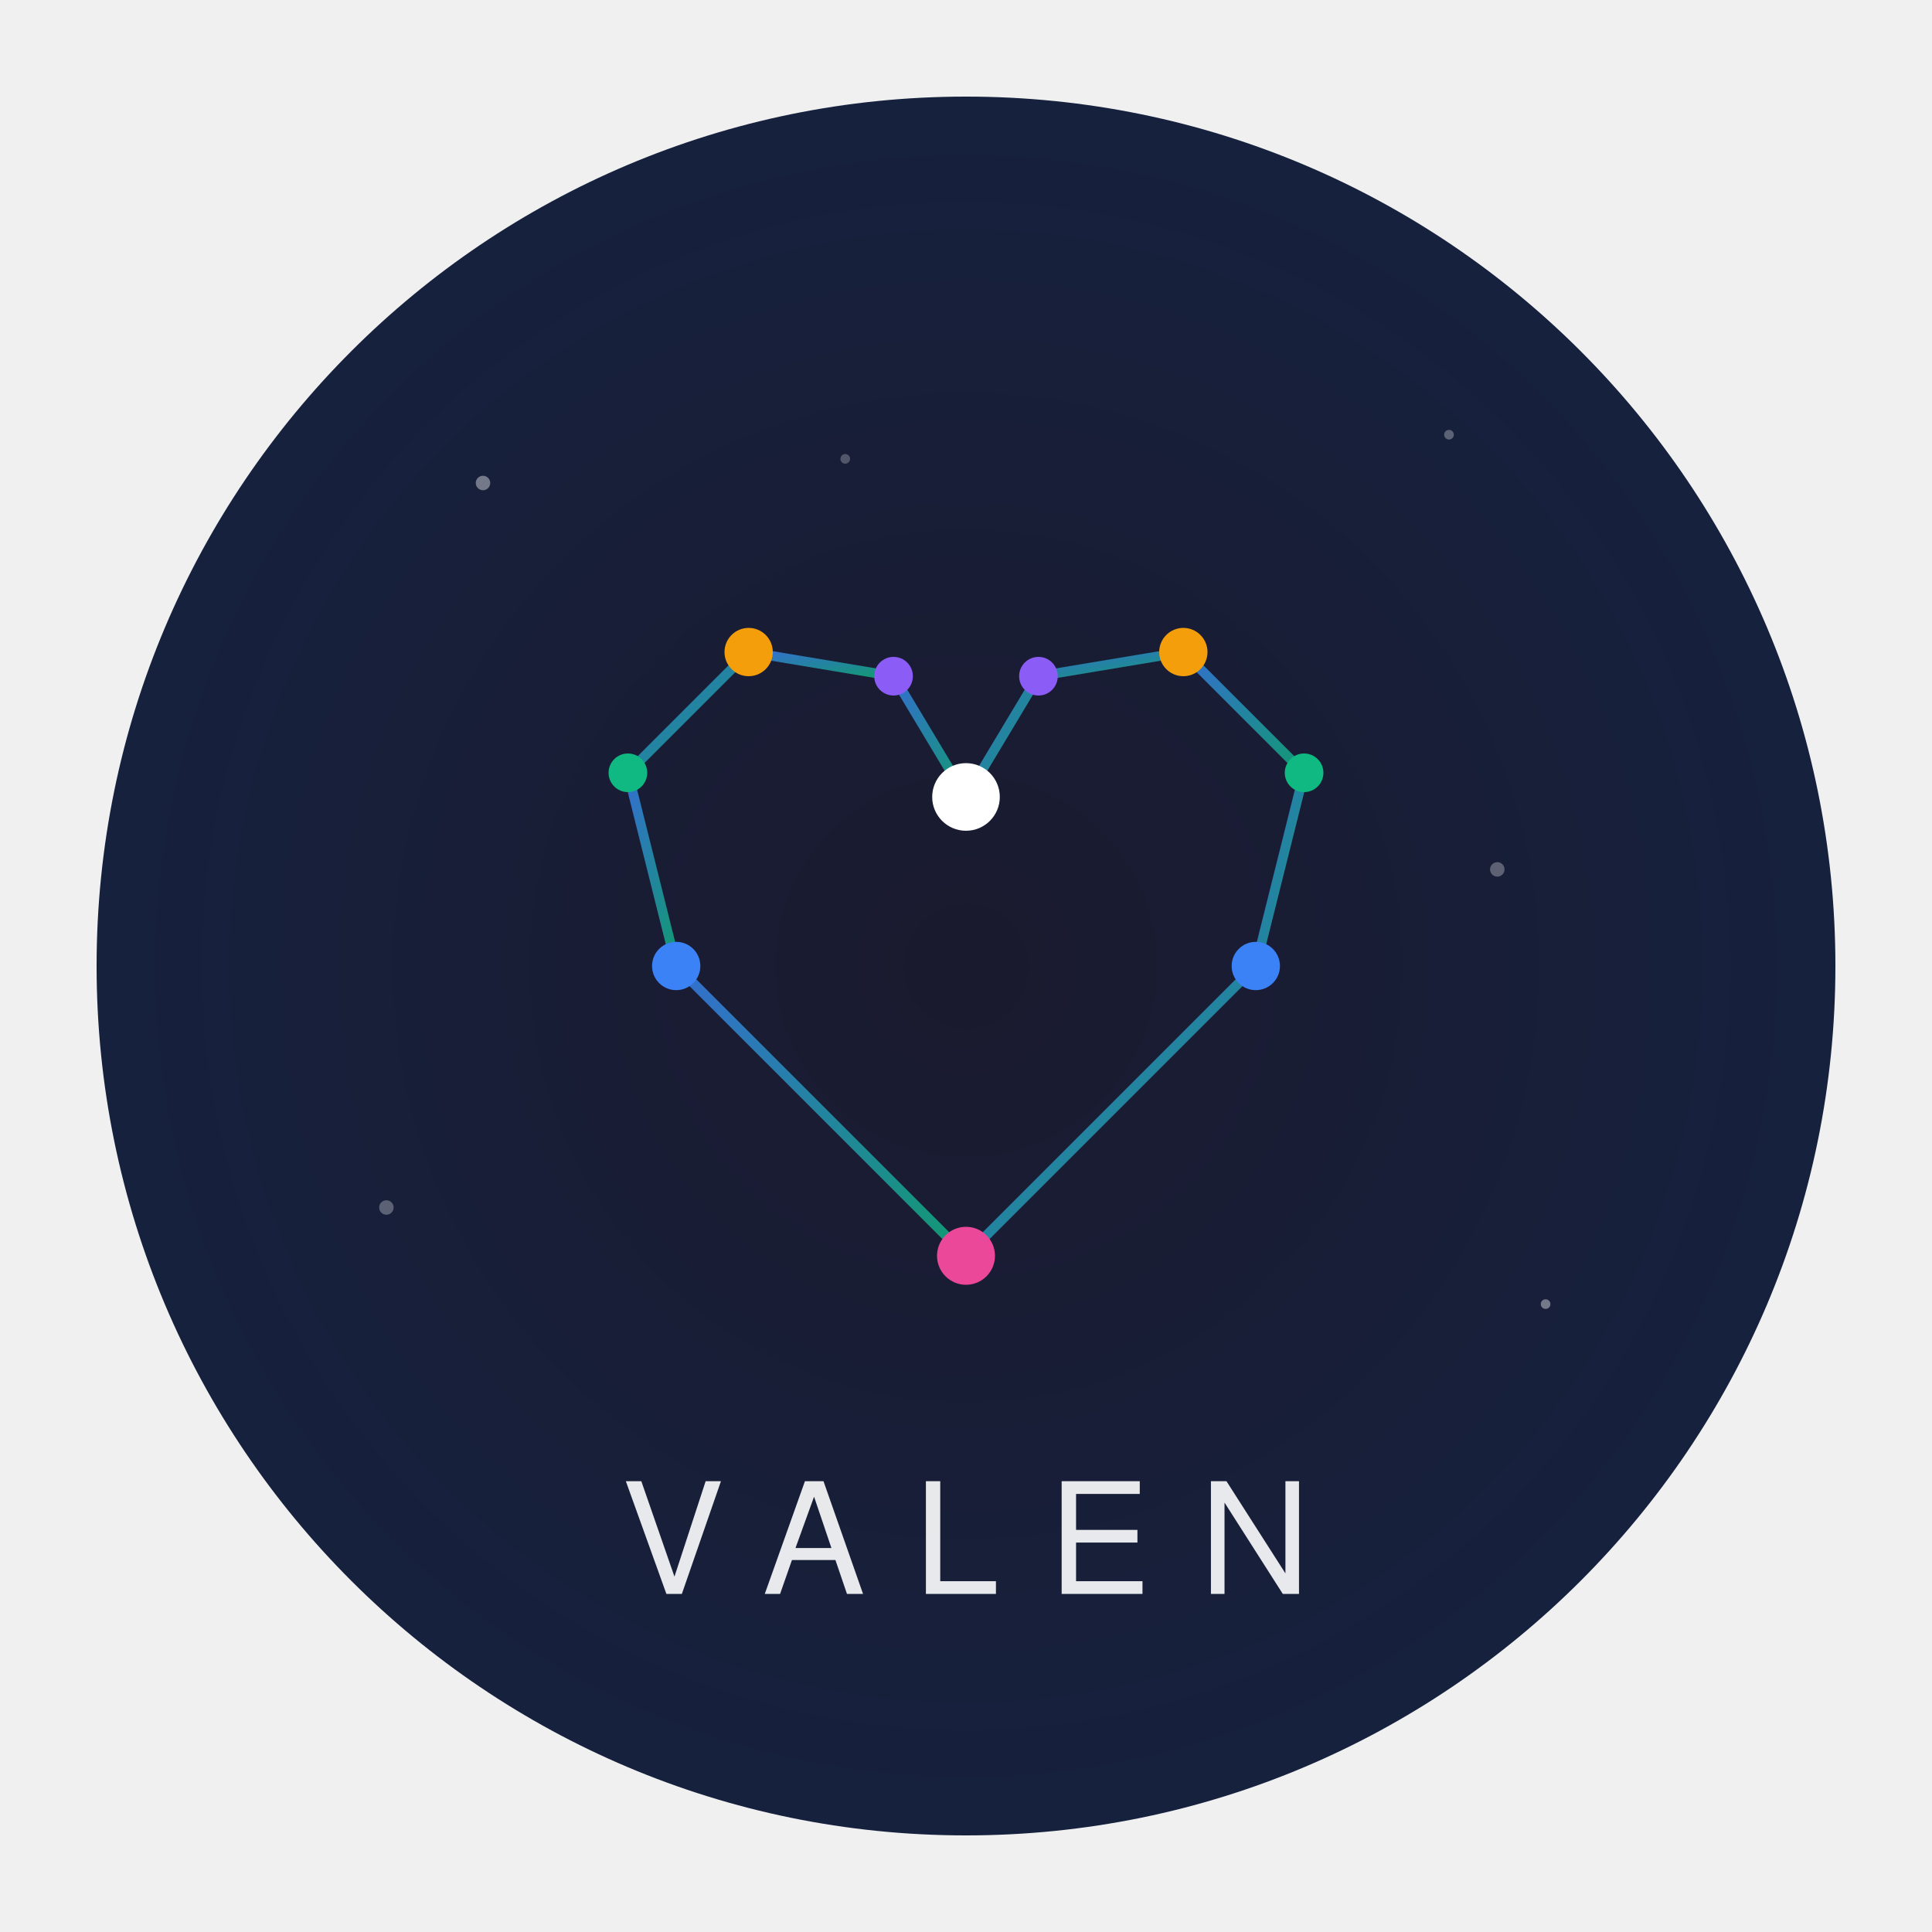
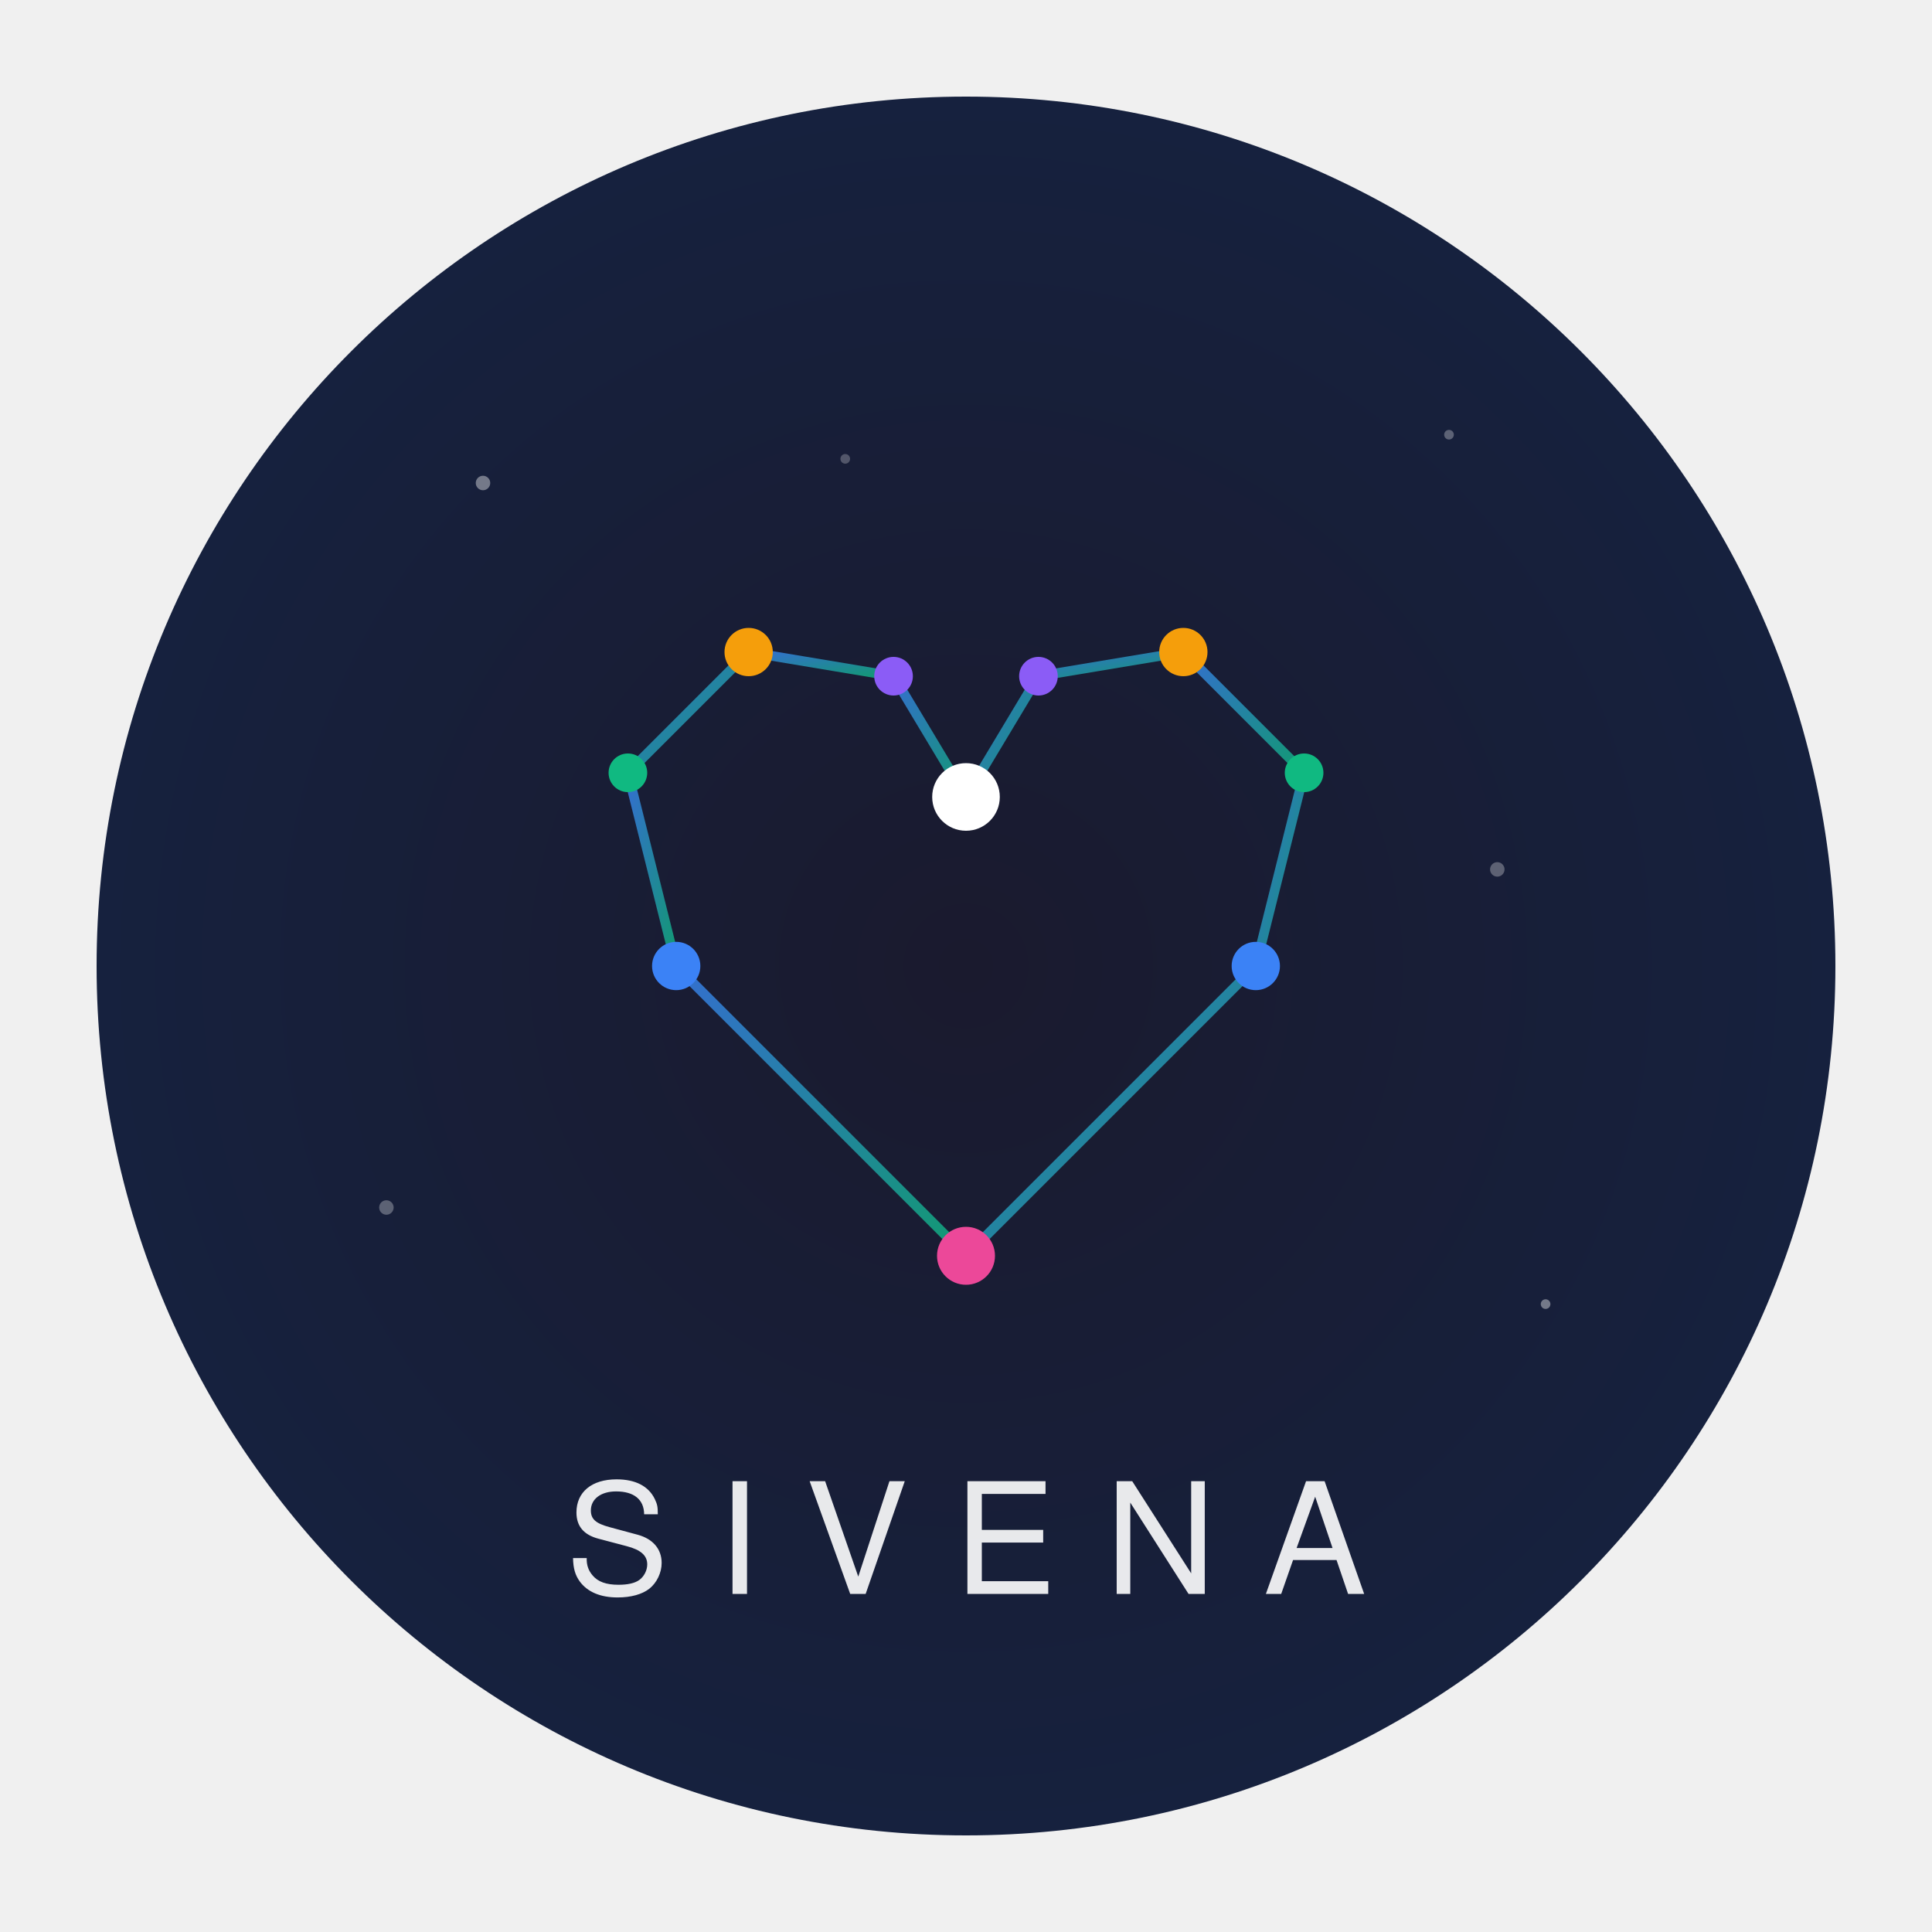
<svg xmlns="http://www.w3.org/2000/svg" viewBox="0 0 400 400" width="400" height="400">
  <defs>
    <radialGradient id="g4" cx="50%" cy="50%" r="50%">
      <stop offset="0%" style="stop-color:#1A1A2E;stop-opacity:1" />
      <stop offset="100%" style="stop-color:#16213E;stop-opacity:1" />
    </radialGradient>
    <linearGradient id="g4line" x1="0%" y1="0%" x2="100%" y2="100%">
      <stop offset="0%" style="stop-color:#3B82F6;stop-opacity:0.8" />
      <stop offset="100%" style="stop-color:#10B981;stop-opacity:0.8" />
    </linearGradient>
  </defs>
  <circle cx="200" cy="200" r="180" fill="url(#g4)" />
  <line x1="200" y1="260" x2="140" y2="200" stroke="url(#g4line)" stroke-width="2" />
  <line x1="140" y1="200" x2="130" y2="160" stroke="url(#g4line)" stroke-width="2" />
  <line x1="130" y1="160" x2="155" y2="135" stroke="url(#g4line)" stroke-width="2" />
  <line x1="155" y1="135" x2="185" y2="140" stroke="url(#g4line)" stroke-width="2" />
  <line x1="185" y1="140" x2="200" y2="165" stroke="url(#g4line)" stroke-width="2" />
  <line x1="200" y1="165" x2="215" y2="140" stroke="url(#g4line)" stroke-width="2" />
  <line x1="215" y1="140" x2="245" y2="135" stroke="url(#g4line)" stroke-width="2" />
  <line x1="245" y1="135" x2="270" y2="160" stroke="url(#g4line)" stroke-width="2" />
  <line x1="270" y1="160" x2="260" y2="200" stroke="url(#g4line)" stroke-width="2" />
  <line x1="260" y1="200" x2="200" y2="260" stroke="url(#g4line)" stroke-width="2" />
  <circle cx="200" cy="260" r="6" fill="#EC4899" />
  <circle cx="140" cy="200" r="5" fill="#3B82F6" />
  <circle cx="130" cy="160" r="4" fill="#10B981" />
  <circle cx="155" cy="135" r="5" fill="#F59E0B" />
  <circle cx="185" cy="140" r="4" fill="#8B5CF6" />
  <circle cx="200" cy="165" r="7" fill="white" />
  <circle cx="215" cy="140" r="4" fill="#8B5CF6" />
  <circle cx="245" cy="135" r="5" fill="#F59E0B" />
  <circle cx="270" cy="160" r="4" fill="#10B981" />
  <circle cx="260" cy="200" r="5" fill="#3B82F6" />
  <circle cx="100" cy="100" r="1.5" fill="white" opacity="0.4" />
  <circle cx="300" cy="90" r="1" fill="white" opacity="0.3" />
  <circle cx="80" cy="250" r="1.5" fill="white" opacity="0.3" />
  <circle cx="320" cy="270" r="1" fill="white" opacity="0.4" />
  <circle cx="175" cy="95" r="1" fill="white" opacity="0.25" />
  <circle cx="310" cy="180" r="1.5" fill="white" opacity="0.3" />
-   <text x="200" y="330" text-anchor="middle" font-family="'Helvetica Neue', Helvetica, Arial, sans-serif" font-size="32" font-weight="200" letter-spacing="10" fill="white" opacity="0.9">VALEN</text>
+   <text x="200" y="330" text-anchor="middle" font-family="'Helvetica Neue', Helvetica, Arial, sans-serif" font-size="32" font-weight="200" letter-spacing="10" fill="white" opacity="0.9">SIVENA</text>
</svg>
